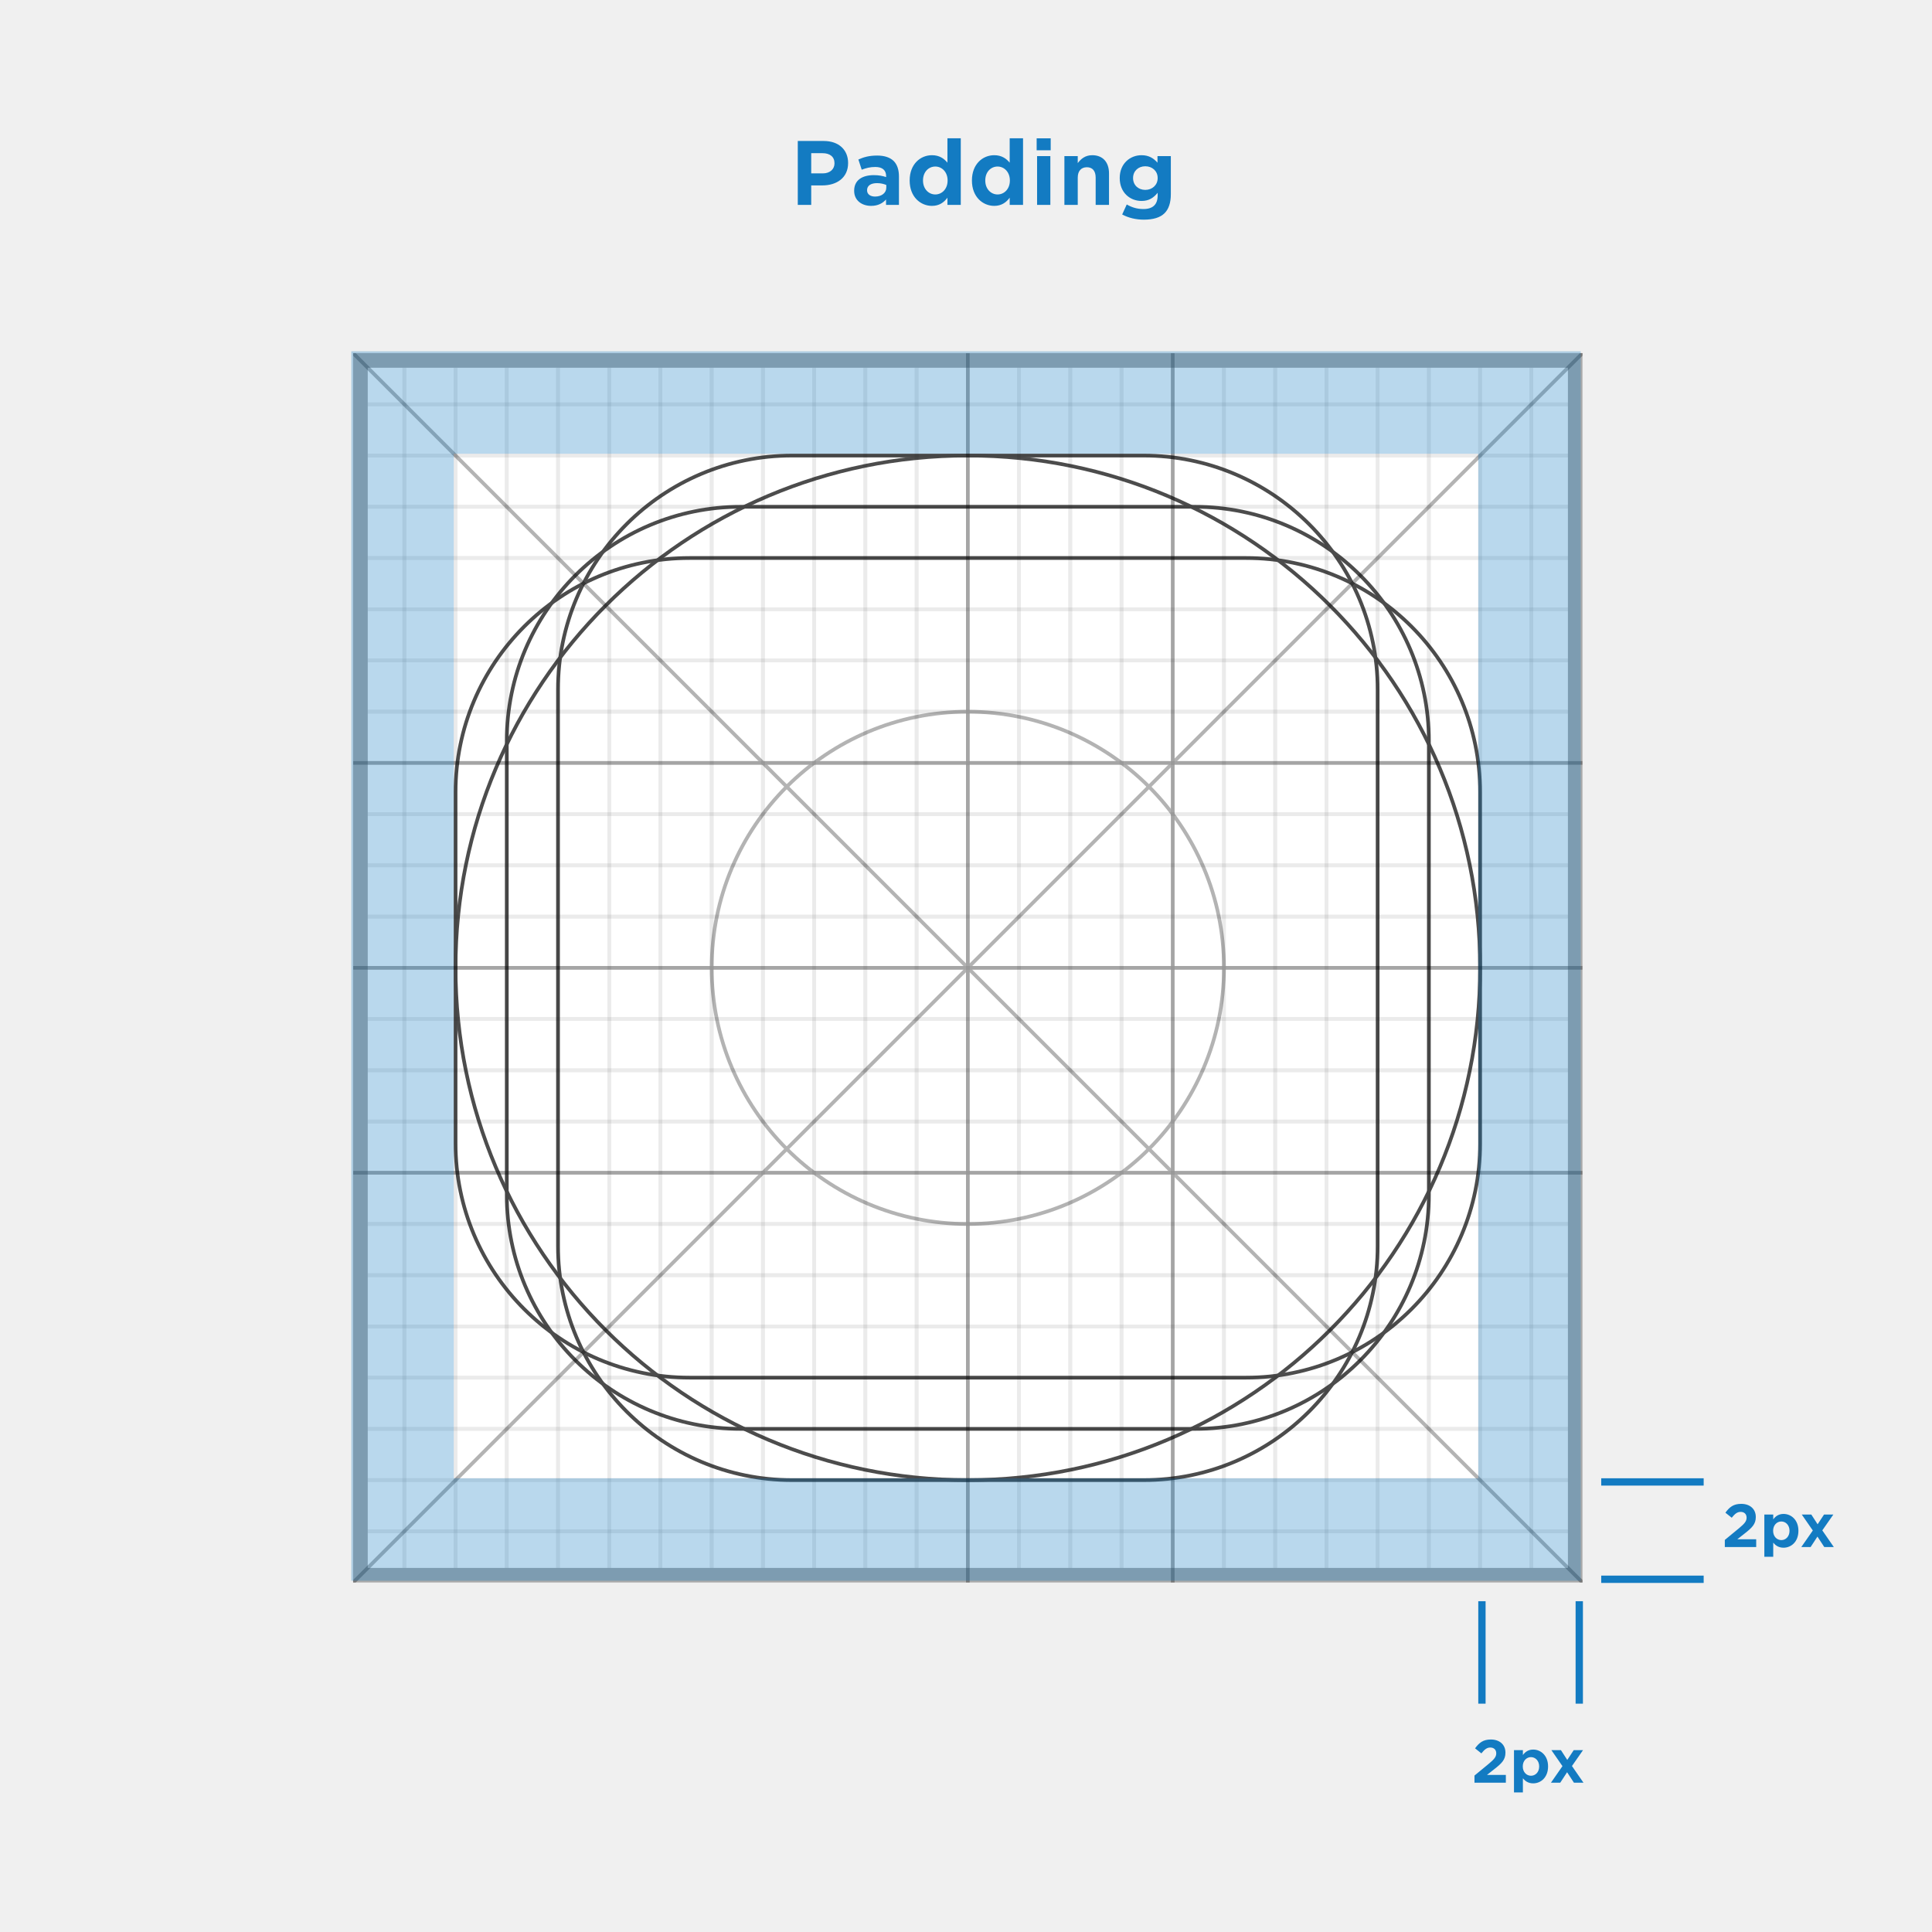
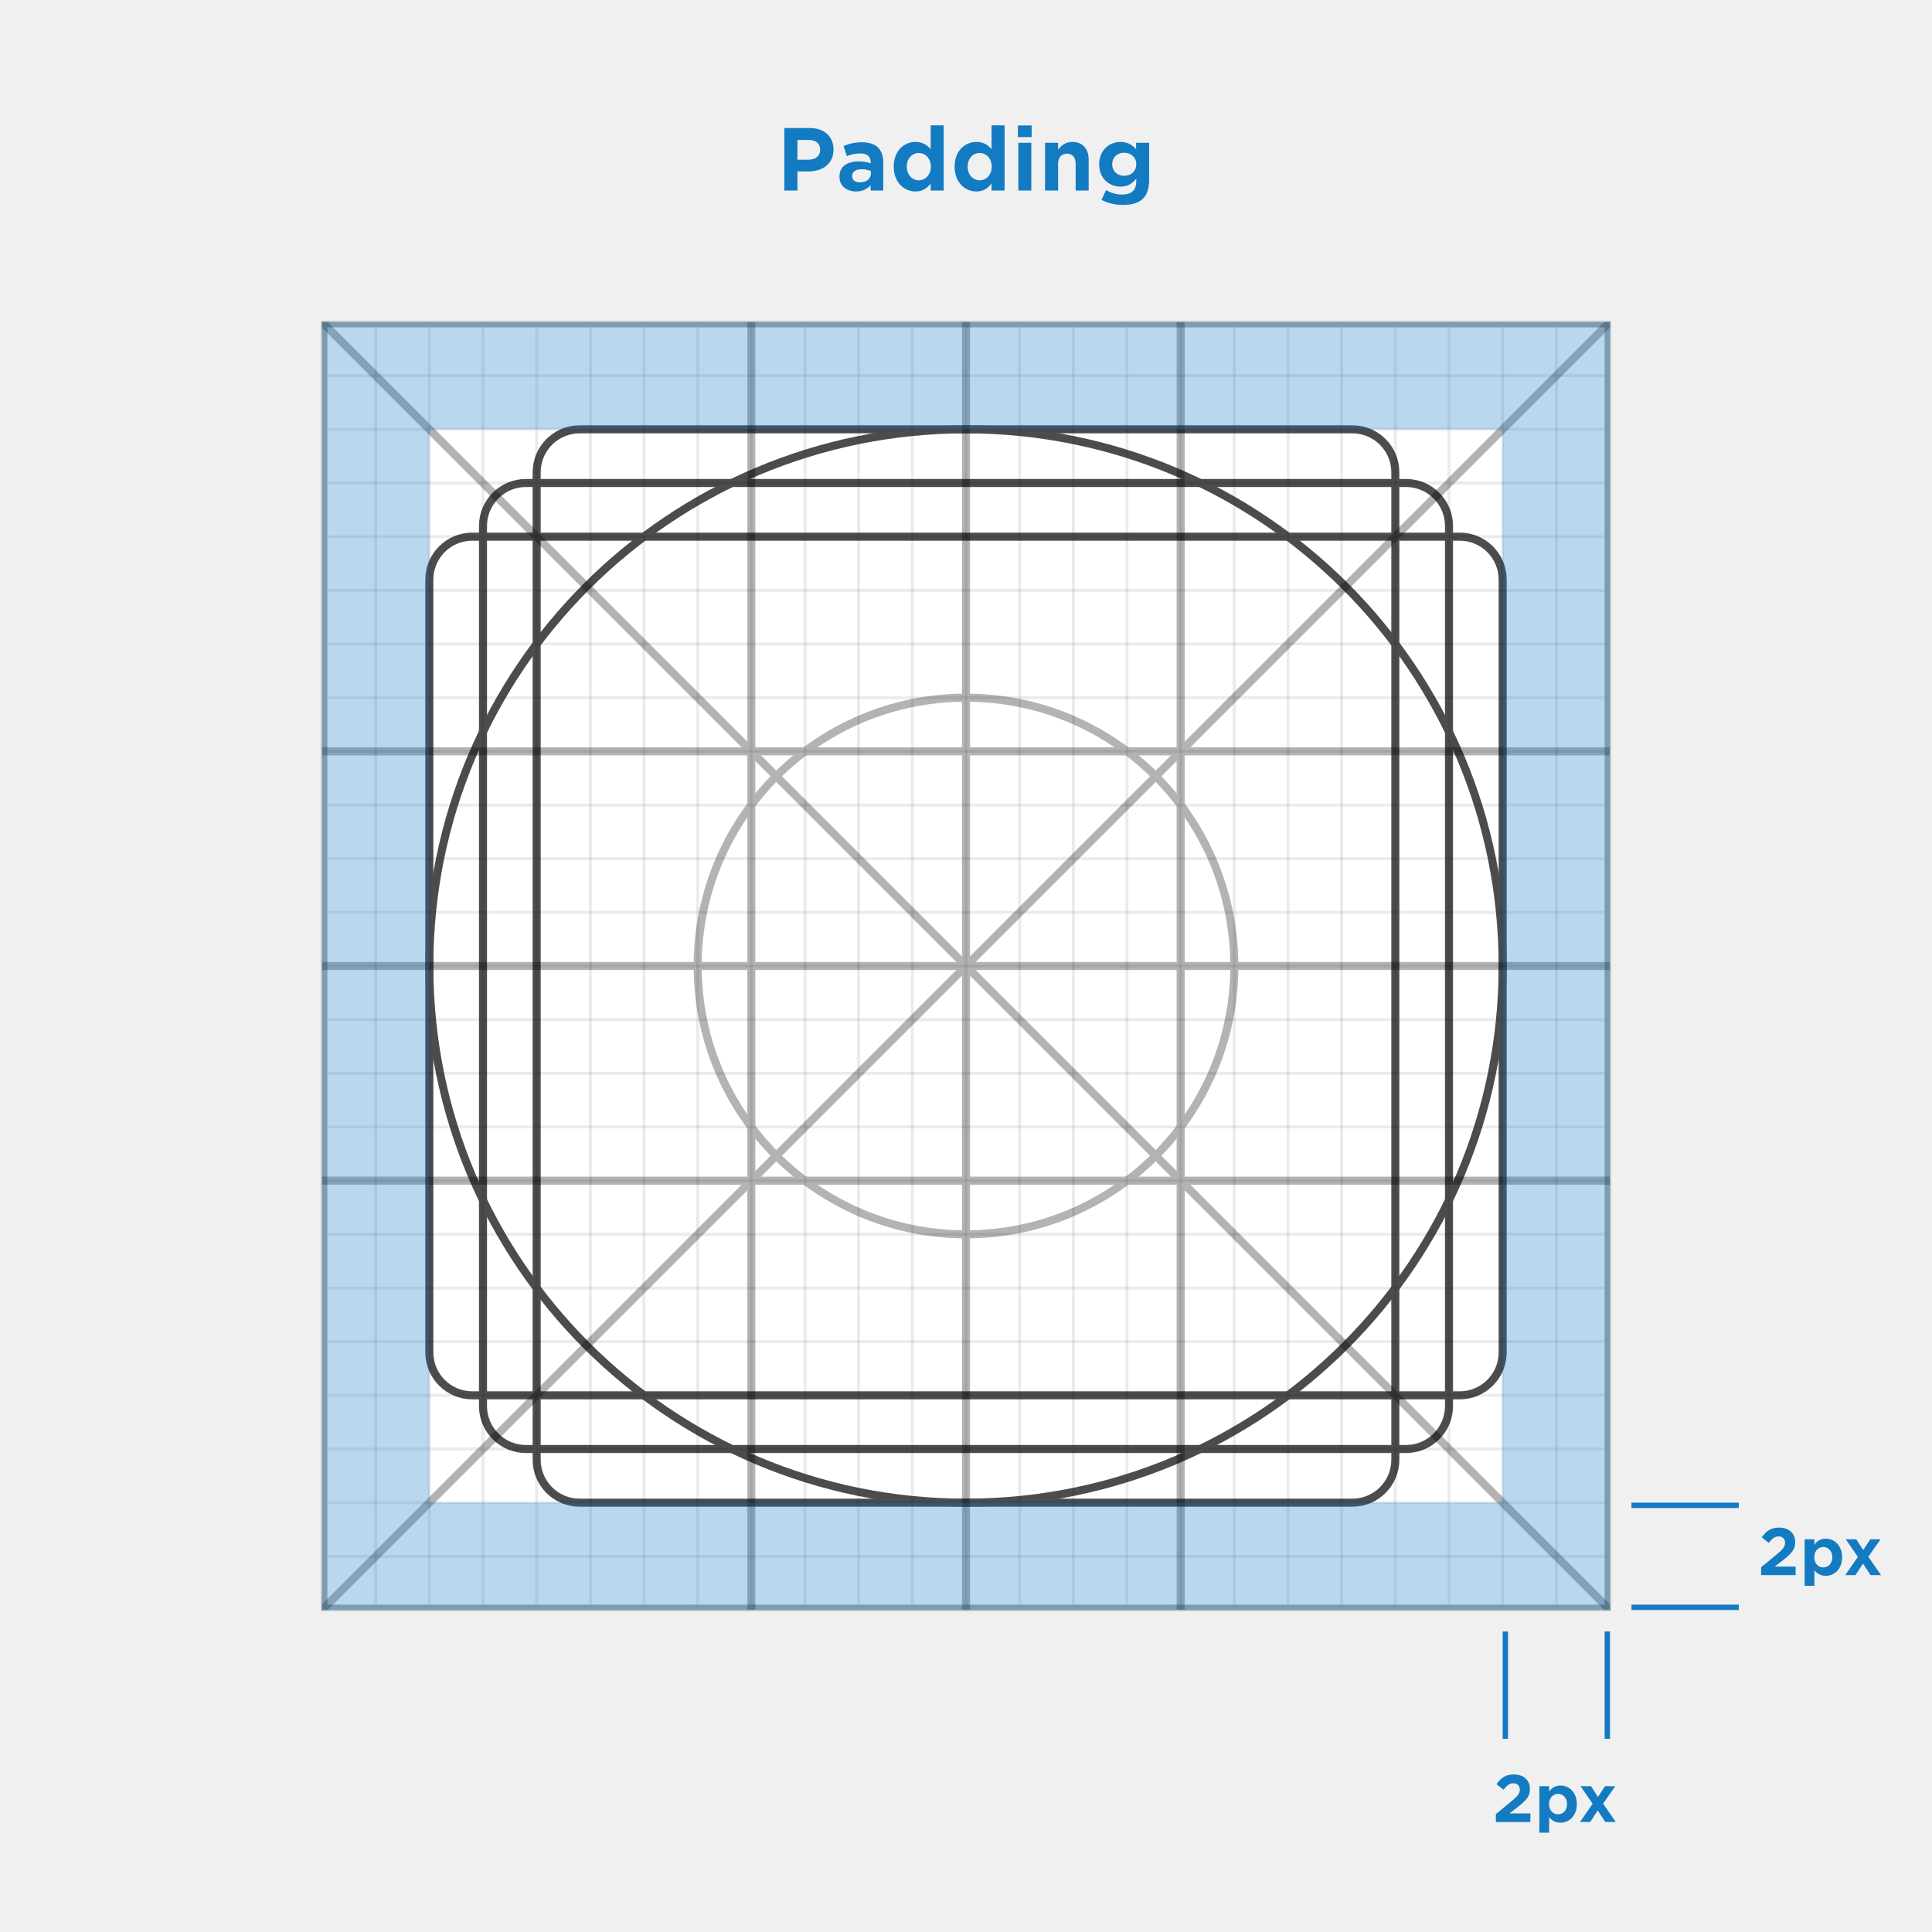
- <svg xmlns="http://www.w3.org/2000/svg" xmlns:xlink="http://www.w3.org/1999/xlink" width="264" height="264" viewBox="0 0 264 264">
-   <defs>
-     <rect id="canvas-padding-a" width="168" height="168" />
-   </defs>
-   <g fill="none" fill-rule="evenodd">
-     <g transform="translate(48.25 48.25)">
-       <mask id="canvas-padding-b" fill="#fff">
-         <use xlink:href="#canvas-padding-a" />
-       </mask>
-       <g mask="url(#canvas-padding-b)">
-         <rect width="168" height="169.05" fill="#FFF" />
-         <g stroke="#000" stroke-width=".5" opacity=".4">
-           <g opacity=".2">
-             <rect width="7" height="168" x="161" />
-             <rect width="7" height="168" x="154" />
-             <rect width="7" height="168" x="147" />
-             <rect width="7" height="168" x="140" />
-             <rect width="7" height="168" x="133" />
-             <rect width="7" height="168" x="126" />
-             <rect width="7" height="168" x="119" />
-             <rect width="7" height="168" x="112" />
-             <rect width="7" height="168" x="105" />
-             <rect width="7" height="168" x="98" />
-             <rect width="7" height="168" x="91" />
-             <rect width="7" height="168" x="84" />
-             <rect width="7" height="168" x="77" />
-             <rect width="7" height="168" x="70" />
-             <rect width="7" height="168" x="63" />
-             <rect width="7" height="168" x="56" />
-             <rect width="7" height="168" x="49" />
-             <rect width="7" height="168" x="42" />
-             <rect width="7" height="168" x="35" />
-             <rect width="7" height="168" x="28" />
-             <rect width="7" height="168" x="21" />
-             <rect width="7" height="168" x="14" />
-             <rect width="7" height="168" x="7" />
-             <rect width="7" height="168" />
-           </g>
-           <g opacity=".2" transform="rotate(90 84 84)">
-             <rect width="7" height="168" x="161" />
-             <rect width="7" height="168" x="154" />
-             <rect width="7" height="168" x="147" />
-             <rect width="7" height="168" x="140" />
-             <rect width="7" height="168" x="133" />
-             <rect width="7" height="168" x="126" />
-             <rect width="7" height="168" x="119" />
-             <rect width="7" height="168" x="112" />
-             <rect width="7" height="168" x="105" />
-             <rect width="7" height="168" x="98" />
-             <rect width="7" height="168" x="91" />
-             <rect width="7" height="168" x="84" />
-             <rect width="7" height="168" x="77" />
-             <rect width="7" height="168" x="70" />
-             <rect width="7" height="168" x="63" />
-             <rect width="7" height="168" x="56" />
-             <rect width="7" height="168" x="49" />
-             <rect width="7" height="168" x="42" />
-             <rect width="7" height="168" x="35" />
-             <rect width="7" height="168" x="28" />
-             <rect width="7" height="168" x="21" />
-             <rect width="7" height="168" x="14" />
-             <rect width="7" height="168" x="7" />
-             <rect width="7" height="168" />
-           </g>
-         </g>
-         <rect width="166" height="166" x="1" y="1" stroke="#AAA" stroke-width="2" />
-       </g>
-       <g stroke="#000" mask="url(#canvas-padding-b)">
-         <g stroke-width=".5" opacity=".3">
-           <path d="M0,0 L168,168" transform="matrix(-1 0 0 1 168 0)" />
-           <path d="M0,0 L168,168" />
-           <circle cx="84" cy="84" r="35" />
-           <path d="M84 0L84 168.438M112 0L112 168.438M0 84L168 84M0 112L168 112M0 56L168 56" />
-         </g>
-         <g stroke-width=".5" opacity=".7" transform="translate(14 14)">
-           <circle cx="70" cy="70" r="70" />
-           <rect width="140" height="112" y="14" rx="32" />
-           <rect width="112" height="140" x="14" rx="32" />
-           <rect width="126" height="126" x="7" y="7" rx="32" transform="rotate(90 70 70)" />
-         </g>
-       </g>
+ <svg xmlns="http://www.w3.org/2000/svg" width="720" height="720" viewBox="0 0 720 720" fill="none">
+   <rect width="480" height="480" transform="translate(120 120)" fill="white" />
+   <g opacity="0.4">
+     <g opacity="0.2">
+       <rect x="580" y="120" width="20" height="480" stroke="black" />
+       <rect x="560" y="120" width="20" height="480" stroke="black" />
+       <rect x="540" y="120" width="20" height="480" stroke="black" />
+       <rect x="520" y="120" width="20" height="480" stroke="black" />
+       <rect x="500" y="120" width="20" height="480" stroke="black" />
+       <rect x="480" y="120" width="20" height="480" stroke="black" />
+       <rect x="460" y="120" width="20" height="480" stroke="black" />
+       <rect x="440" y="120" width="20" height="480" stroke="black" />
+       <rect x="420" y="120" width="20" height="480" stroke="black" />
+       <rect x="400" y="120" width="20" height="480" stroke="black" />
+       <rect x="380" y="120" width="20" height="480" stroke="black" />
+       <rect x="360" y="120" width="20" height="480" stroke="black" />
+       <rect x="340" y="120" width="20" height="480" stroke="black" />
+       <rect x="320" y="120" width="20" height="480" stroke="black" />
+       <rect x="300" y="120" width="20" height="480" stroke="black" />
+       <rect x="280" y="120" width="20" height="480" stroke="black" />
+       <rect x="260" y="120" width="20" height="480" stroke="black" />
+       <rect x="240" y="120" width="20" height="480" stroke="black" />
+       <rect x="220" y="120" width="20" height="480" stroke="black" />
+       <rect x="200" y="120" width="20" height="480" stroke="black" />
+       <rect x="180" y="120" width="20" height="480" stroke="black" />
+       <rect x="160" y="120" width="20" height="480" stroke="black" />
+       <rect x="140" y="120" width="20" height="480" stroke="black" />
+       <rect x="120" y="120" width="20" height="480" stroke="black" />
    </g>
-     <g fill="#137BC2" transform="translate(48 48)">
-       <path d="M14,154 L154,154 L154,14 L14,14 L14,154 Z M14,168 L0,168 L0,0 L14,0 L168,0 L168,14 L168,168 L154,168 L14,168 Z" opacity=".3" />
-       <rect width="1" height="14" x="154" y="170.8" />
-       <path d="M153.481,195.6 L153.481,194.624 L155.433,193.016 C156.169,192.4 156.457,192.072 156.457,191.584 C156.457,191.072 156.113,190.792 155.641,190.792 C155.177,190.792 154.857,191.056 154.425,191.592 L153.561,190.904 C154.129,190.12 154.681,189.696 155.721,189.696 C156.913,189.696 157.713,190.4 157.713,191.48 L157.713,191.496 C157.713,192.456 157.217,192.944 156.185,193.752 L155.185,194.536 L157.769,194.536 L157.769,195.6 L153.481,195.6 Z M161.201,194.648 C161.809,194.648 162.321,194.16 162.321,193.384 L162.321,193.368 C162.321,192.608 161.809,192.104 161.201,192.104 C160.593,192.104 160.081,192.608 160.081,193.368 L160.081,193.384 C160.081,194.144 160.593,194.648 161.201,194.648 Z M158.881,196.928 L158.881,191.152 L160.097,191.152 L160.097,191.816 C160.409,191.392 160.841,191.072 161.505,191.072 C162.545,191.072 163.537,191.888 163.537,193.368 L163.537,193.384 C163.537,194.864 162.561,195.688 161.505,195.688 C160.825,195.688 160.401,195.368 160.097,195 L160.097,196.928 L158.881,196.928 Z M165.297,191.152 L166.161,192.488 L167.041,191.152 L168.313,191.152 L166.801,193.32 L168.377,195.6 L167.073,195.6 L166.137,194.168 L165.201,195.6 L163.929,195.6 L165.505,193.336 L163.993,191.152 L165.297,191.152 Z" />
-       <rect width="1" height="14" x="167.3" y="170.8" />
-       <rect width="14" height="1" x="170.8" y="167.3" />
-       <rect width="14" height="1" x="170.8" y="154" />
-       <path d="M187.69,163.4 L187.69,162.424 L189.642,160.816 C190.378,160.2 190.666,159.872 190.666,159.384 C190.666,158.872 190.322,158.592 189.85,158.592 C189.386,158.592 189.066,158.856 188.634,159.392 L187.77,158.704 C188.338,157.92 188.89,157.496 189.93,157.496 C191.122,157.496 191.922,158.2 191.922,159.28 L191.922,159.296 C191.922,160.256 191.426,160.744 190.394,161.552 L189.394,162.336 L191.978,162.336 L191.978,163.4 L187.69,163.4 Z M195.41,162.448 C196.018,162.448 196.53,161.96 196.53,161.184 L196.53,161.168 C196.53,160.408 196.018,159.904 195.41,159.904 C194.802,159.904 194.29,160.408 194.29,161.168 L194.29,161.184 C194.29,161.944 194.802,162.448 195.41,162.448 Z M193.09,164.728 L193.09,158.952 L194.306,158.952 L194.306,159.616 C194.618,159.192 195.05,158.872 195.714,158.872 C196.754,158.872 197.746,159.688 197.746,161.168 L197.746,161.184 C197.746,162.664 196.77,163.488 195.714,163.488 C195.034,163.488 194.61,163.168 194.306,162.8 L194.306,164.728 L193.09,164.728 Z M199.506,158.952 L200.37,160.288 L201.25,158.952 L202.522,158.952 L201.01,161.12 L202.586,163.4 L201.282,163.4 L200.346,161.968 L199.41,163.4 L198.138,163.4 L199.714,161.136 L198.202,158.952 L199.506,158.952 Z" />
+     <g opacity="0.2">
+       <rect x="600" y="580" width="20" height="480" transform="rotate(90 600 580)" stroke="black" />
+       <rect x="600" y="560" width="20" height="480" transform="rotate(90 600 560)" stroke="black" />
+       <rect x="600" y="540" width="20" height="480" transform="rotate(90 600 540)" stroke="black" />
+       <rect x="600" y="520" width="20" height="480" transform="rotate(90 600 520)" stroke="black" />
+       <rect x="600" y="500" width="20" height="480" transform="rotate(90 600 500)" stroke="black" />
+       <rect x="600" y="480" width="20" height="480" transform="rotate(90 600 480)" stroke="black" />
+       <rect x="600" y="460" width="20" height="480" transform="rotate(90 600 460)" stroke="black" />
+       <rect x="600" y="440" width="20" height="480" transform="rotate(90 600 440)" stroke="black" />
+       <rect x="600" y="420" width="20" height="480" transform="rotate(90 600 420)" stroke="black" />
+       <rect x="600" y="400" width="20" height="480" transform="rotate(90 600 400)" stroke="black" />
+       <rect x="600" y="380" width="20" height="480" transform="rotate(90 600 380)" stroke="black" />
+       <rect x="600" y="360" width="20" height="480" transform="rotate(90 600 360)" stroke="black" />
+       <rect x="600" y="340" width="20" height="480" transform="rotate(90 600 340)" stroke="black" />
+       <rect x="600" y="320" width="20" height="480" transform="rotate(90 600 320)" stroke="black" />
+       <rect x="600" y="300" width="20" height="480" transform="rotate(90 600 300)" stroke="black" />
+       <rect x="600" y="280" width="20" height="480" transform="rotate(90 600 280)" stroke="black" />
+       <rect x="600" y="260" width="20" height="480" transform="rotate(90 600 260)" stroke="black" />
+       <rect x="600" y="240" width="20" height="480" transform="rotate(90 600 240)" stroke="black" />
+       <rect x="600" y="220" width="20" height="480" transform="rotate(90 600 220)" stroke="black" />
+       <rect x="600" y="200" width="20" height="480" transform="rotate(90 600 200)" stroke="black" />
+       <rect x="600" y="180" width="20" height="480" transform="rotate(90 600 180)" stroke="black" />
+       <rect x="600" y="160" width="20" height="480" transform="rotate(90 600 160)" stroke="black" />
+       <rect x="600" y="140" width="20" height="480" transform="rotate(90 600 140)" stroke="black" />
+       <rect x="600" y="120" width="20" height="480" transform="rotate(90 600 120)" stroke="black" />
    </g>
-     <path fill="#137BC2" d="M109.014,28 L109.014,19.264 L112.554,19.264 C114.63,19.264 115.89,20.488 115.89,22.264 L115.89,22.288 C115.89,24.304 114.318,25.336 112.374,25.336 L110.85,25.336 L110.85,28 L109.014,28 Z M110.85,23.692 L112.434,23.692 C113.43,23.692 114.03,23.104 114.03,22.324 L114.03,22.3 C114.03,21.412 113.394,20.932 112.398,20.932 L110.85,20.932 L110.85,23.692 Z M119.574,26.86 C120.486,26.86 121.11,26.356 121.11,25.636 L121.11,25.276 C120.774,25.132 120.33,25.024 119.838,25.024 C118.998,25.024 118.482,25.372 118.482,25.984 L118.482,26.008 C118.482,26.548 118.938,26.86 119.574,26.86 Z M119.034,28.132 C117.774,28.132 116.718,27.4 116.718,26.08 L116.718,26.056 C116.718,24.604 117.834,23.932 119.418,23.932 C120.114,23.932 120.606,24.04 121.086,24.196 L121.086,24.076 C121.086,23.26 120.582,22.816 119.61,22.816 C118.89,22.816 118.362,22.96 117.75,23.188 L117.294,21.796 C118.026,21.472 118.758,21.256 119.874,21.256 C120.894,21.256 121.638,21.532 122.118,22 C122.61,22.492 122.838,23.224 122.838,24.112 L122.838,28 L121.074,28 L121.074,27.256 C120.618,27.772 119.97,28.132 119.034,28.132 Z M127.806,26.572 C128.718,26.572 129.486,25.816 129.486,24.676 L129.486,24.652 C129.486,23.512 128.718,22.756 127.806,22.756 C126.894,22.756 126.126,23.488 126.126,24.652 L126.126,24.676 C126.126,25.816 126.894,26.572 127.806,26.572 Z M127.35,28.132 C125.79,28.132 124.302,26.908 124.302,24.676 L124.302,24.652 C124.302,22.432 125.766,21.208 127.35,21.208 C128.37,21.208 129.006,21.676 129.462,22.228 L129.462,18.892 L131.286,18.892 L131.286,28 L129.462,28 L129.462,27.016 C128.994,27.652 128.346,28.132 127.35,28.132 Z M136.314,26.572 C137.226,26.572 137.994,25.816 137.994,24.676 L137.994,24.652 C137.994,23.512 137.226,22.756 136.314,22.756 C135.402,22.756 134.634,23.488 134.634,24.652 L134.634,24.676 C134.634,25.816 135.402,26.572 136.314,26.572 Z M135.858,28.132 C134.298,28.132 132.81,26.908 132.81,24.676 L132.81,24.652 C132.81,22.432 134.274,21.208 135.858,21.208 C136.878,21.208 137.514,21.676 137.97,22.228 L137.97,18.892 L139.794,18.892 L139.794,28 L137.97,28 L137.97,27.016 C137.502,27.652 136.854,28.132 135.858,28.132 Z M141.654,20.536 L141.654,18.904 L143.574,18.904 L143.574,20.536 L141.654,20.536 Z M141.714,28 L141.714,21.328 L143.526,21.328 L143.526,28 L141.714,28 Z M145.446,28 L145.446,21.328 L147.27,21.328 L147.27,22.288 C147.702,21.724 148.278,21.208 149.25,21.208 C150.69,21.208 151.542,22.156 151.542,23.692 L151.542,28 L149.718,28 L149.718,24.268 C149.718,23.344 149.274,22.852 148.518,22.852 C147.762,22.852 147.27,23.344 147.27,24.268 L147.27,28 L145.446,28 Z M156.498,25.948 C157.446,25.948 158.19,25.288 158.19,24.34 L158.19,24.316 C158.19,23.368 157.446,22.72 156.498,22.72 C155.55,22.72 154.83,23.368 154.83,24.316 L154.83,24.34 C154.83,25.3 155.55,25.948 156.498,25.948 Z M156.294,30.016 C155.214,30.016 154.182,29.764 153.342,29.308 L153.966,27.94 C154.662,28.336 155.358,28.564 156.246,28.564 C157.554,28.564 158.19,27.928 158.19,26.704 L158.19,26.344 C157.626,27.028 157.002,27.46 155.982,27.46 C154.422,27.46 153.006,26.32 153.006,24.34 L153.006,24.316 C153.006,22.336 154.446,21.208 155.982,21.208 C157.026,21.208 157.65,21.652 158.166,22.228 L158.166,21.328 L159.99,21.328 L159.99,26.524 C159.99,27.7 159.702,28.564 159.138,29.128 C158.526,29.74 157.566,30.016 156.294,30.016 Z" />
  </g>
+   <rect x="121" y="121" width="478" height="478" stroke="#AAAAAA" stroke-width="2" />
+   <mask id="mask0" mask-type="alpha" maskUnits="userSpaceOnUse" x="120" y="120" width="480" height="480">
+     <rect x="120" y="120" width="480" height="480" fill="white" />
+   </mask>
+   <g mask="url(#mask0)">
+     <g opacity="0.3">
+       <path d="M600 120L120 600" stroke="black" stroke-width="3" />
+       <path d="M120 120L600 600" stroke="black" stroke-width="3" />
+       <path fill-rule="evenodd" clip-rule="evenodd" d="M360 460C415.228 460 460 415.228 460 360C460 304.772 415.228 260 360 260C304.772 260 260 304.772 260 360C260 415.228 304.772 460 360 460Z" stroke="black" stroke-width="3" />
+       <path d="M360 120V600" stroke="black" stroke-width="3" />
+       <path d="M280 120V600" stroke="black" stroke-width="3" />
+       <path d="M440 120V600" stroke="black" stroke-width="3" />
+       <path d="M120 360H600" stroke="black" stroke-width="3" />
+       <path d="M120 440H600" stroke="black" stroke-width="3" />
+       <path d="M120 280H600" stroke="black" stroke-width="3" />
+     </g>
+     <g opacity="0.7">
+       <path fill-rule="evenodd" clip-rule="evenodd" d="M360 560C470.457 560 560 470.457 560 360C560 249.543 470.457 160 360 160C249.543 160 160 249.543 160 360C160 470.457 249.543 560 360 560Z" stroke="black" stroke-width="3" />
+       <rect x="160" y="200" width="400" height="320" rx="16" stroke="black" stroke-width="3" />
+       <rect x="200" y="160" width="320" height="400" rx="16" stroke="black" stroke-width="3" />
+       <rect x="540" y="180" width="360" height="360" rx="16" transform="rotate(90 540 180)" stroke="black" stroke-width="3" />
+     </g>
+   </g>
+   <path opacity="0.3" fill-rule="evenodd" clip-rule="evenodd" d="M160 120H120V160V560V600H160H560H600V560V160V120H560H160ZM560 560V160H160V560H560Z" fill="#137BC2" />
+   <rect x="560" y="608" width="2" height="40" fill="#137BC2" />
+   <path d="M557.465 679H570.329V675.808H562.577L565.577 673.456C568.673 671.032 570.161 669.568 570.161 666.688V666.64C570.161 663.4 567.761 661.288 564.185 661.288C561.065 661.288 559.409 662.56 557.705 664.912L560.297 666.976C561.593 665.368 562.553 664.576 563.945 664.576C565.361 664.576 566.393 665.416 566.393 666.952C566.393 668.416 565.529 669.4 563.321 671.248L557.465 676.072V679ZM580.632 676.144C578.808 676.144 577.272 674.632 577.272 672.352V672.304C577.272 670.024 578.808 668.512 580.632 668.512C582.456 668.512 583.992 670.024 583.992 672.304V672.352C583.992 674.68 582.456 676.144 580.632 676.144ZM573.672 682.984H577.32V677.2C578.232 678.304 579.504 679.264 581.544 679.264C584.712 679.264 587.64 676.792 587.64 672.352V672.304C587.64 667.864 584.664 665.416 581.544 665.416C579.552 665.416 578.256 666.376 577.32 667.648V665.656H573.672V682.984ZM592.913 665.656H589.001L593.537 672.208L588.809 679H592.625L595.433 674.704L598.241 679H602.153L597.425 672.16L601.961 665.656H598.145L595.505 669.664L592.913 665.656Z" fill="#137BC2" />
+   <rect x="598" y="608" width="2" height="40" fill="#137BC2" />
+   <rect x="608" y="598" width="40" height="2" fill="#137BC2" />
+   <rect x="608" y="560" width="40" height="2" fill="#137BC2" />
+   <path d="M656.32 587H669.184V583.808H661.432L664.432 581.456C667.528 579.032 669.016 577.568 669.016 574.688V574.64C669.016 571.4 666.616 569.288 663.04 569.288C659.92 569.288 658.264 570.56 656.56 572.912L659.152 574.976C660.448 573.368 661.408 572.576 662.8 572.576C664.216 572.576 665.248 573.416 665.248 574.952C665.248 576.416 664.384 577.4 662.176 579.248L656.32 584.072V587ZM679.487 584.144C677.663 584.144 676.127 582.632 676.127 580.352V580.304C676.127 578.024 677.663 576.512 679.487 576.512C681.311 576.512 682.847 578.024 682.847 580.304V580.352C682.847 582.68 681.311 584.144 679.487 584.144ZM672.527 590.984H676.175V585.2C677.087 586.304 678.359 587.264 680.399 587.264C683.567 587.264 686.495 584.792 686.495 580.352V580.304C686.495 575.864 683.519 573.416 680.399 573.416C678.407 573.416 677.111 574.376 676.175 575.648V573.656H672.527V590.984ZM691.769 573.656H687.857L692.393 580.208L687.665 587H691.481L694.289 582.704L697.097 587H701.009L696.281 580.16L700.817 573.656H697.001L694.361 577.664L691.769 573.656Z" fill="#137BC2" />
+   <path d="M292.289 71H297.185V63.896H301.249C306.433 63.896 310.625 61.144 310.625 55.768V55.704C310.625 50.968 307.265 47.704 301.729 47.704H292.289V71ZM297.185 59.512V52.152H301.313C303.969 52.152 305.665 53.432 305.665 55.8V55.864C305.665 57.944 304.065 59.512 301.409 59.512H297.185ZM320.46 67.96C318.764 67.96 317.548 67.128 317.548 65.688V65.624C317.548 63.992 318.924 63.064 321.164 63.064C322.476 63.064 323.66 63.352 324.556 63.736V64.696C324.556 66.616 322.892 67.96 320.46 67.96ZM319.02 71.352C321.516 71.352 323.244 70.392 324.46 69.016V71H329.164V60.632C329.164 58.264 328.556 56.312 327.244 55C325.964 53.752 323.98 53.016 321.26 53.016C318.284 53.016 316.332 53.592 314.38 54.456L315.596 58.168C317.228 57.56 318.636 57.176 320.556 57.176C323.148 57.176 324.492 58.36 324.492 60.536V60.856C323.212 60.44 321.9 60.152 320.044 60.152C315.82 60.152 312.844 61.944 312.844 65.816V65.88C312.844 69.4 315.66 71.352 319.02 71.352ZM342.414 67.192C339.982 67.192 337.934 65.176 337.934 62.136V62.072C337.934 58.968 339.982 57.016 342.414 57.016C344.846 57.016 346.894 59.032 346.894 62.072V62.136C346.894 65.176 344.846 67.192 342.414 67.192ZM341.198 71.352C343.854 71.352 345.582 70.072 346.83 68.376V71H351.694V46.712H346.83V55.608C345.614 54.136 343.918 52.888 341.198 52.888C336.974 52.888 333.07 56.152 333.07 62.072V62.136C333.07 68.088 337.038 71.352 341.198 71.352ZM365.101 67.192C362.669 67.192 360.621 65.176 360.621 62.136V62.072C360.621 58.968 362.669 57.016 365.101 57.016C367.533 57.016 369.581 59.032 369.581 62.072V62.136C369.581 65.176 367.533 67.192 365.101 67.192ZM363.885 71.352C366.541 71.352 368.269 70.072 369.517 68.376V71H374.381V46.712H369.517V55.608C368.301 54.136 366.605 52.888 363.885 52.888C359.661 52.888 355.757 56.152 355.757 62.072V62.136C355.757 68.088 359.725 71.352 363.885 71.352ZM379.341 51.096H384.461V46.744H379.341V51.096ZM379.501 71H384.333V53.208H379.501V71ZM389.463 71H394.327V61.048C394.327 58.584 395.639 57.272 397.655 57.272C399.671 57.272 400.855 58.584 400.855 61.048V71H405.719V59.512C405.719 55.416 403.447 52.888 399.607 52.888C397.015 52.888 395.479 54.264 394.327 55.768V53.208H389.463V71ZM418.944 65.528C416.416 65.528 414.496 63.8 414.496 61.24V61.176C414.496 58.648 416.416 56.92 418.944 56.92C421.472 56.92 423.456 58.648 423.456 61.176V61.24C423.456 63.768 421.472 65.528 418.944 65.528ZM418.4 76.376C421.792 76.376 424.352 75.64 425.984 74.008C427.488 72.504 428.256 70.2 428.256 67.064V53.208H423.392V55.608C422.016 54.072 420.352 52.888 417.568 52.888C413.472 52.888 409.632 55.896 409.632 61.176V61.24C409.632 66.52 413.408 69.56 417.568 69.56C420.288 69.56 421.952 68.408 423.456 66.584V67.544C423.456 70.808 421.76 72.504 418.272 72.504C415.904 72.504 414.048 71.896 412.192 70.84L410.528 74.488C412.768 75.704 415.52 76.376 418.4 76.376Z" fill="#137BC2" />
</svg>
